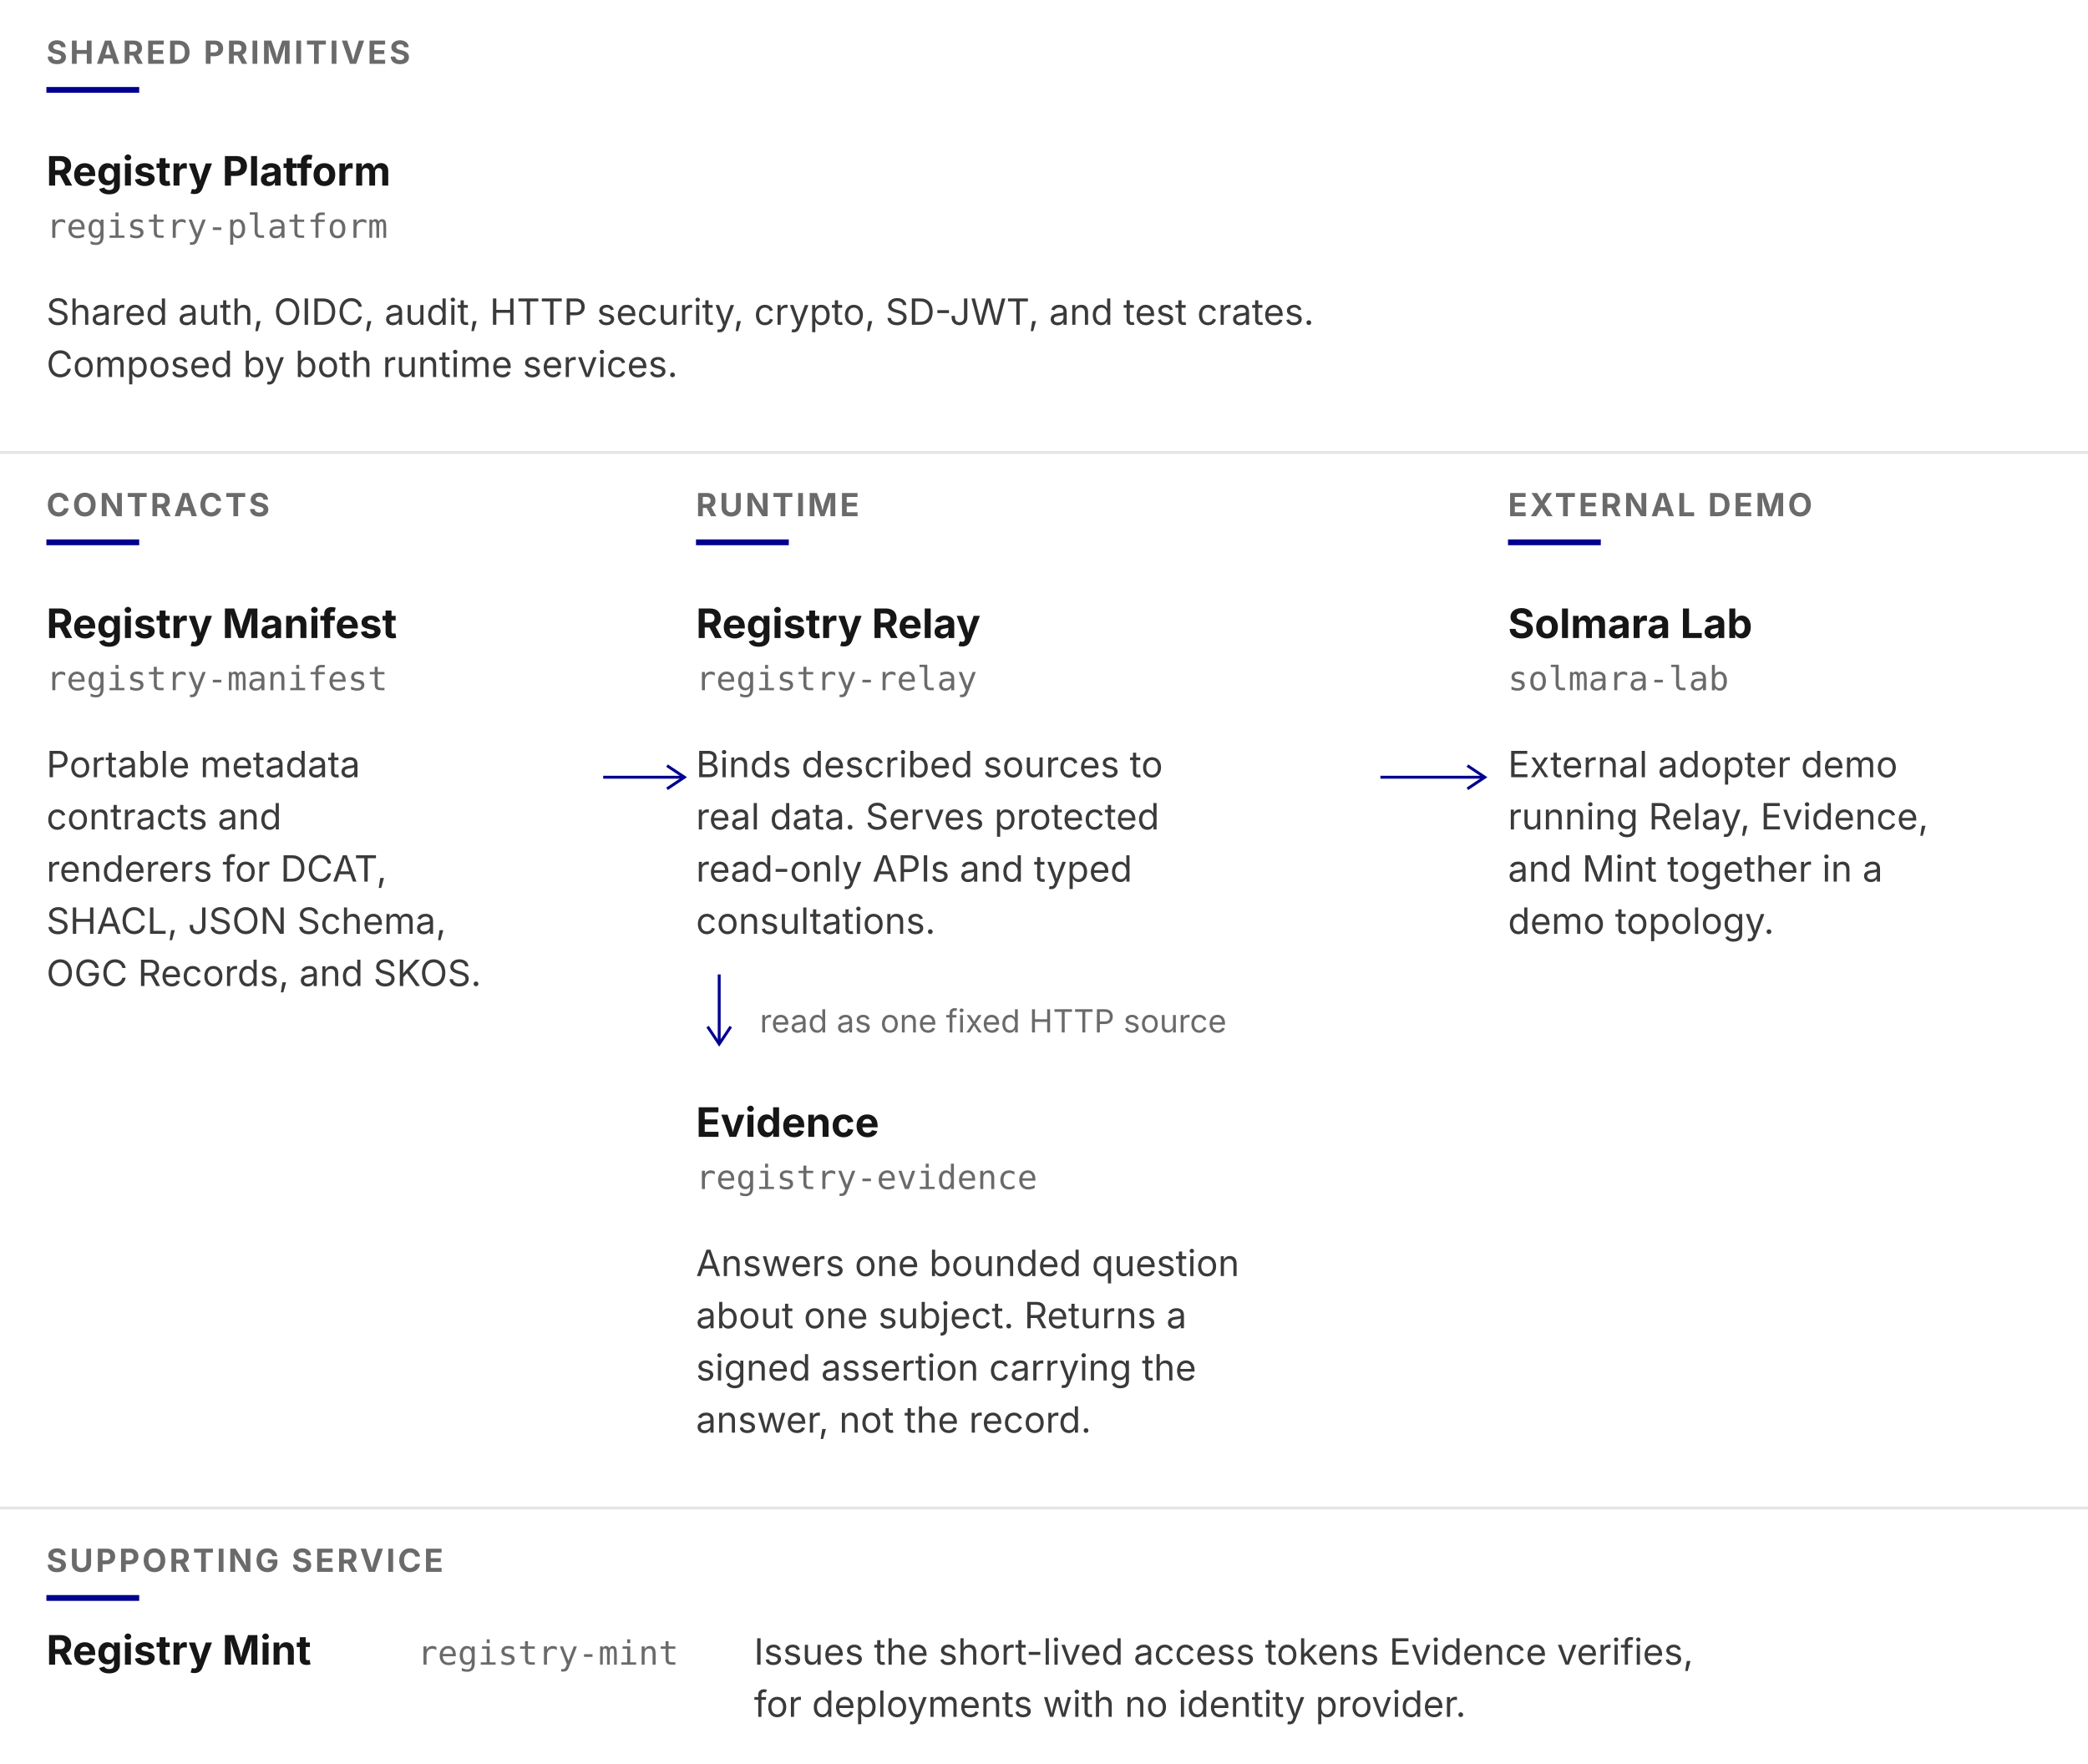
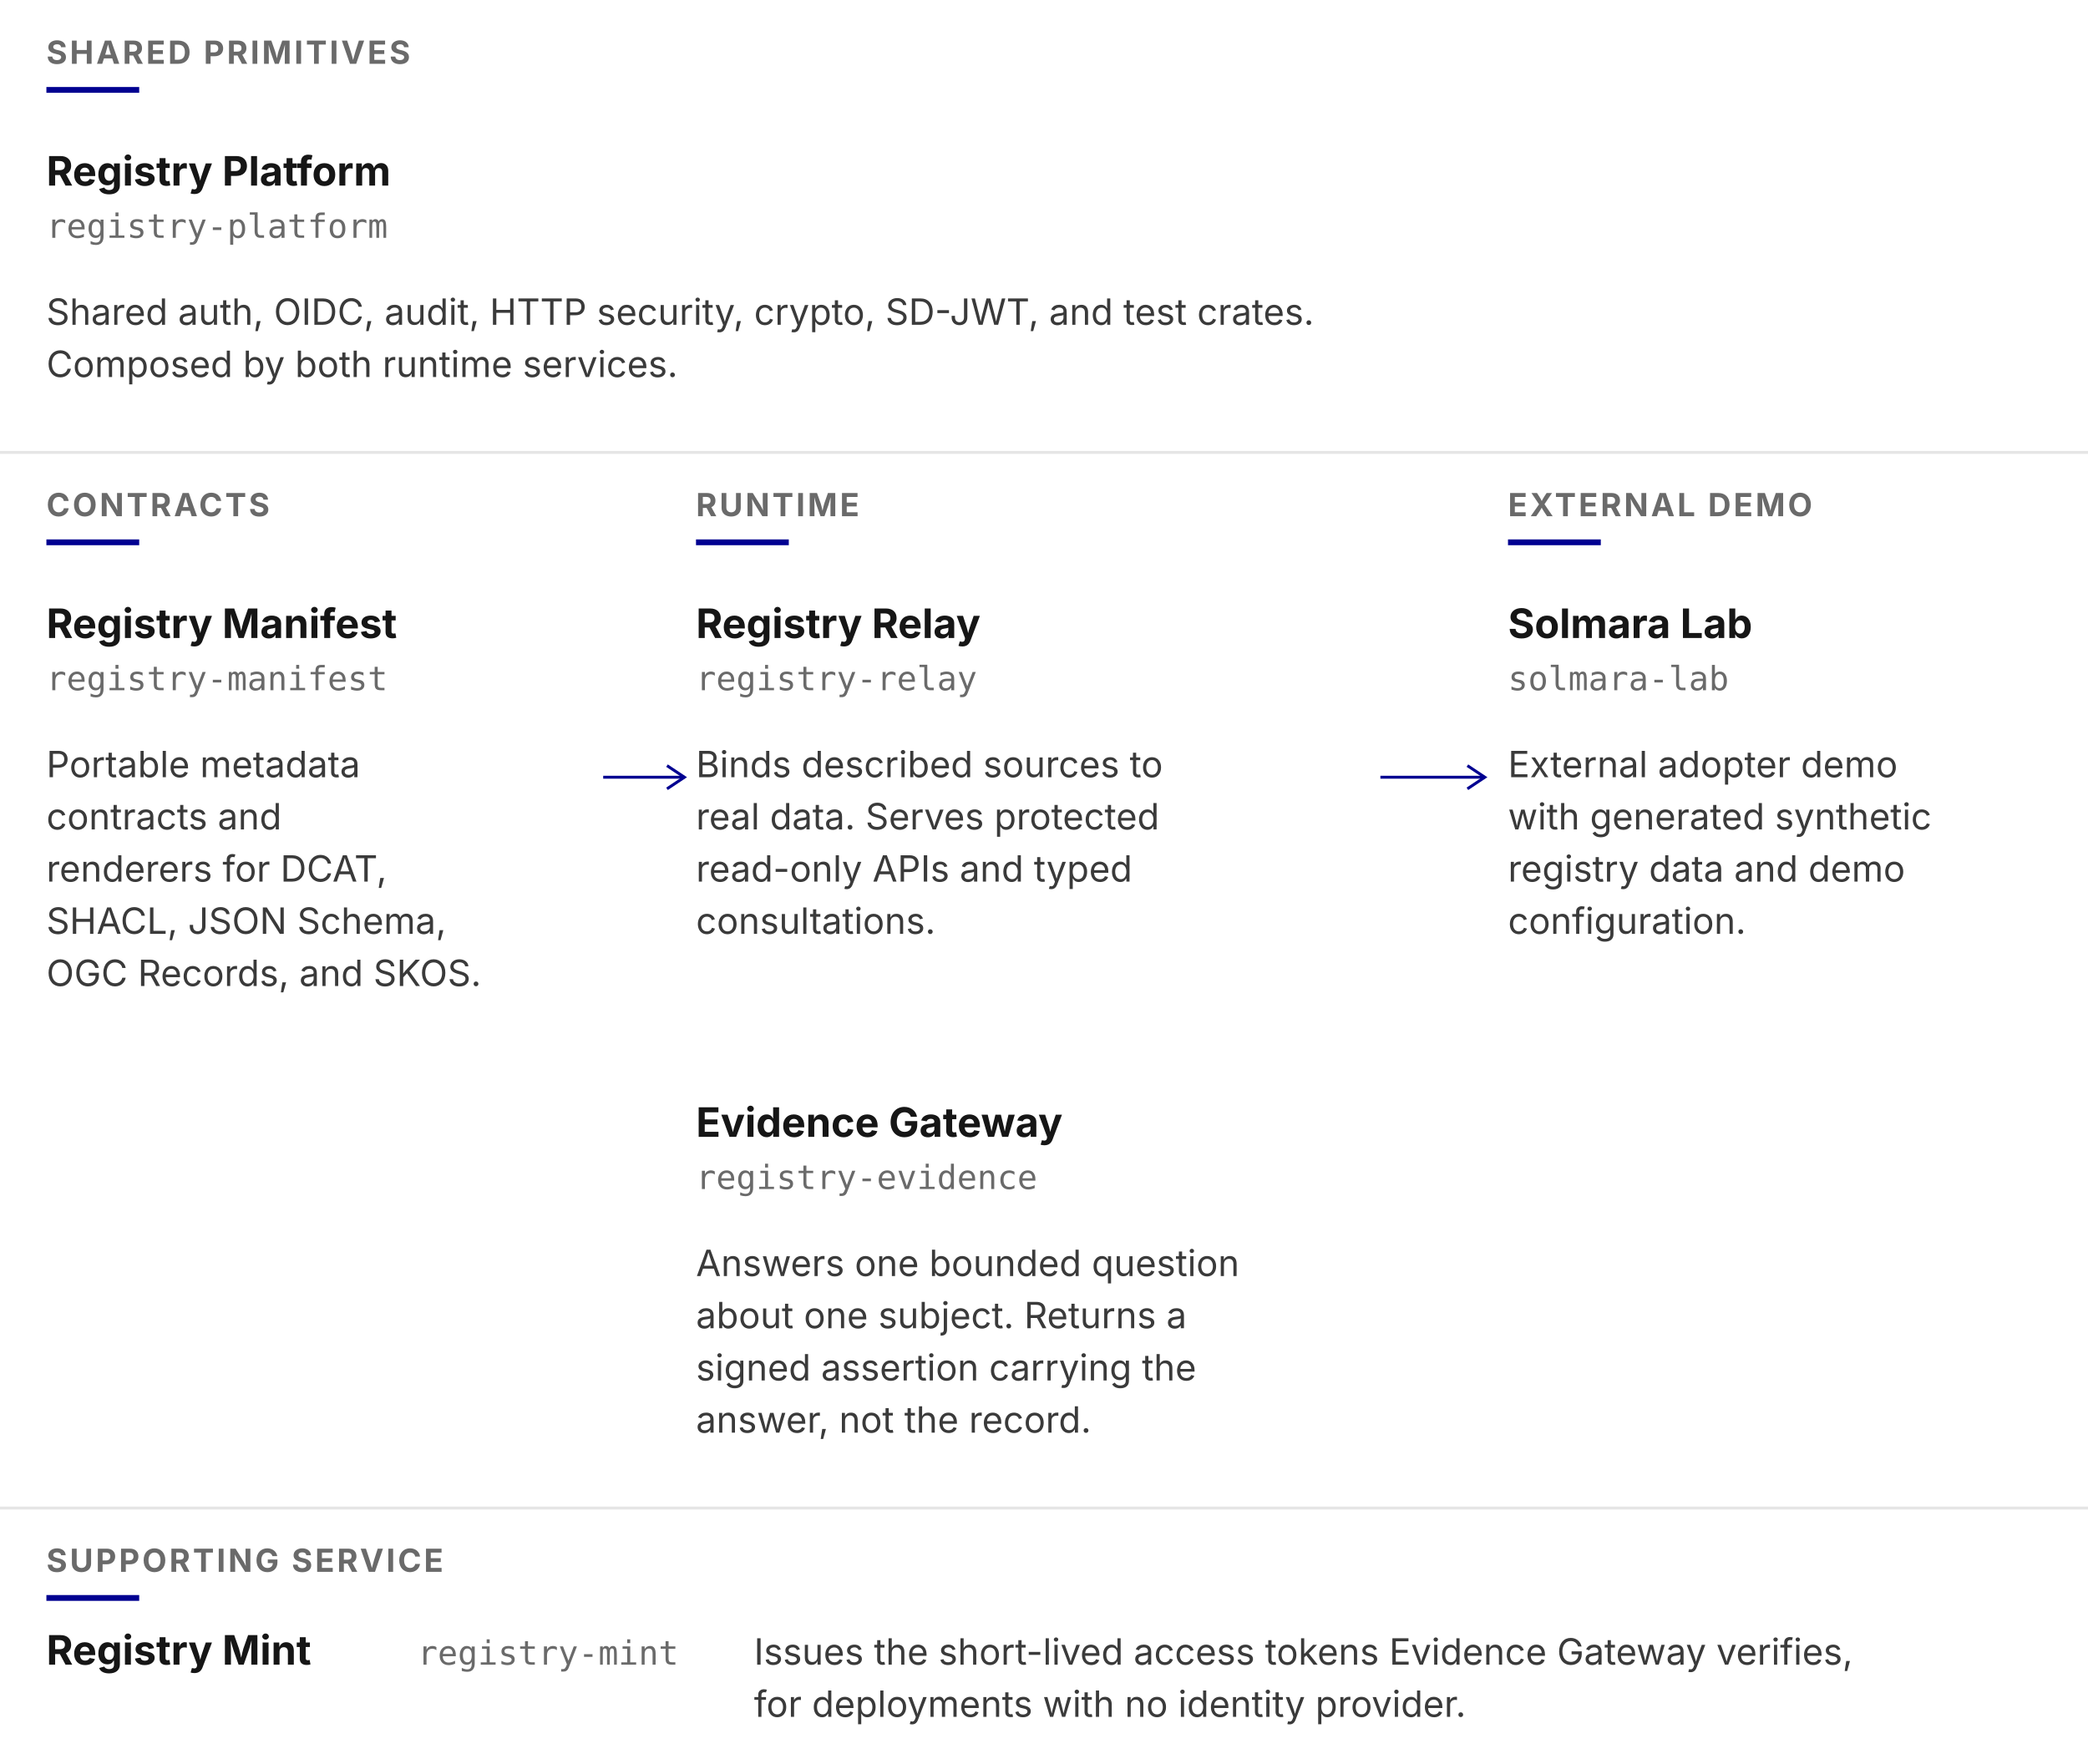
<svg xmlns="http://www.w3.org/2000/svg" viewBox="0 0 720 608" role="img" font-family="'Public Sans', system-ui, -apple-system, BlinkMacSystemFont, sans-serif" text-rendering="geometricPrecision">
  <text x="16" y="22" fill="#6a6a6a" font-size="11" font-weight="700" letter-spacing="0.08em">SHARED PRIMITIVES</text>
  <rect x="16" y="30" width="32" height="2" fill="#000091" />
  <text x="16" y="64" fill="#161616" font-size="14" font-weight="700">Registry Platform</text>
  <text x="16" y="82" fill="#6a6a6a" font-size="11.5" font-family="'IBM Plex Mono', ui-monospace, SFMono-Regular, monospace">registry-platform</text>
  <g fill="#3a3a3a" font-size="12.5">
    <text x="16" y="112">Shared auth, OIDC, audit, HTTP security, crypto, SD-JWT, and test crates.</text>
    <text x="16" y="130">Composed by both runtime services.</text>
  </g>
  <line x1="0" y1="156" x2="720" y2="156" stroke="#e5e5e5" stroke-width="1" />
  <g fill="#6a6a6a" font-size="11" font-weight="700" letter-spacing="0.08em">
    <text x="16" y="178">CONTRACTS</text>
    <text x="240" y="178">RUNTIME</text>
    <text x="520" y="178">EXTERNAL DEMO</text>
  </g>
  <g fill="#000091">
    <rect x="16" y="186" width="32" height="2" />
    <rect x="240" y="186" width="32" height="2" />
    <rect x="520" y="186" width="32" height="2" />
  </g>
  <text x="16" y="220" fill="#161616" font-size="14" font-weight="700">Registry Manifest</text>
  <text x="16" y="238" fill="#6a6a6a" font-size="11.5" font-family="'IBM Plex Mono', ui-monospace, SFMono-Regular, monospace">registry-manifest</text>
  <g fill="#3a3a3a" font-size="12.5">
    <text x="16" y="268">Portable metadata</text>
    <text x="16" y="286">contracts and</text>
    <text x="16" y="304">renderers for DCAT,</text>
    <text x="16" y="322">SHACL, JSON Schema,</text>
    <text x="16" y="340">OGC Records, and SKOS.</text>
  </g>
  <g stroke="#000091" stroke-width="1" fill="none">
    <line x1="208" y1="268" x2="236" y2="268" />
    <polyline points="230,264 236,268 230,272" />
  </g>
  <text x="240" y="220" fill="#161616" font-size="14" font-weight="700">Registry Relay</text>
  <text x="240" y="238" fill="#6a6a6a" font-size="11.5" font-family="'IBM Plex Mono', ui-monospace, SFMono-Regular, monospace">registry-relay</text>
  <g fill="#3a3a3a" font-size="12.5">
    <text x="240" y="268">Binds described sources to</text>
    <text x="240" y="286">real data. Serves protected</text>
    <text x="240" y="304">read-only APIs and typed</text>
    <text x="240" y="322">consultations.</text>
  </g>
-   <g stroke="#000091" stroke-width="1" fill="none">
-     <line x1="248" y1="336" x2="248" y2="360" />
-     <polyline points="244,354 248,360 252,354" />
-   </g>
-   <text x="262" y="356" fill="#6a6a6a" font-size="11">read as one fixed HTTP source</text>
-   <text x="240" y="392" fill="#161616" font-size="14" font-weight="700">Evidence</text>
+   <text x="240" y="392" fill="#161616" font-size="14" font-weight="700">Evidence Gateway</text>
  <text x="240" y="410" fill="#6a6a6a" font-size="11.5" font-family="'IBM Plex Mono', ui-monospace, SFMono-Regular, monospace">registry-evidence</text>
  <g fill="#3a3a3a" font-size="12.5">
    <text x="240" y="440">Answers one bounded question</text>
    <text x="240" y="458">about one subject. Returns a</text>
    <text x="240" y="476">signed assertion carrying the</text>
    <text x="240" y="494">answer, not the record.</text>
  </g>
  <g stroke="#000091" stroke-width="1" fill="none">
    <line x1="476" y1="268" x2="512" y2="268" />
    <polyline points="506,264 512,268 506,272" />
  </g>
  <text x="520" y="220" fill="#161616" font-size="14" font-weight="700">Solmara Lab</text>
  <text x="520" y="238" fill="#6a6a6a" font-size="11.5" font-family="'IBM Plex Mono', ui-monospace, SFMono-Regular, monospace">solmara-lab</text>
  <g fill="#3a3a3a" font-size="12.5">
    <text x="520" y="268">External adopter demo</text>
-     <text x="520" y="286">running Relay, Evidence,</text>
-     <text x="520" y="304">and Mint together in a</text>
-     <text x="520" y="322">demo topology.</text>
+     <text x="520" y="286">with generated synthetic</text>
+     <text x="520" y="304">registry data and demo</text>
+     <text x="520" y="322">configuration.</text>
  </g>
  <line x1="0" y1="520" x2="720" y2="520" stroke="#e5e5e5" stroke-width="1" />
  <text x="16" y="542" fill="#6a6a6a" font-size="11" font-weight="700" letter-spacing="0.08em">SUPPORTING SERVICE</text>
  <rect x="16" y="550" width="32" height="2" fill="#000091" />
  <text x="16" y="574" fill="#161616" font-size="14" font-weight="700">Registry Mint</text>
  <text x="144" y="574" fill="#6a6a6a" font-size="11.5" font-family="'IBM Plex Mono', ui-monospace, SFMono-Regular, monospace">registry-mint</text>
  <g fill="#3a3a3a" font-size="12.5">
-     <text x="260" y="574">Issues the short-lived access tokens Evidence verifies,</text>
+     <text x="260" y="574">Issues the short-lived access tokens Evidence Gateway verifies,</text>
    <text x="260" y="592">for deployments with no identity provider.</text>
  </g>
</svg>
